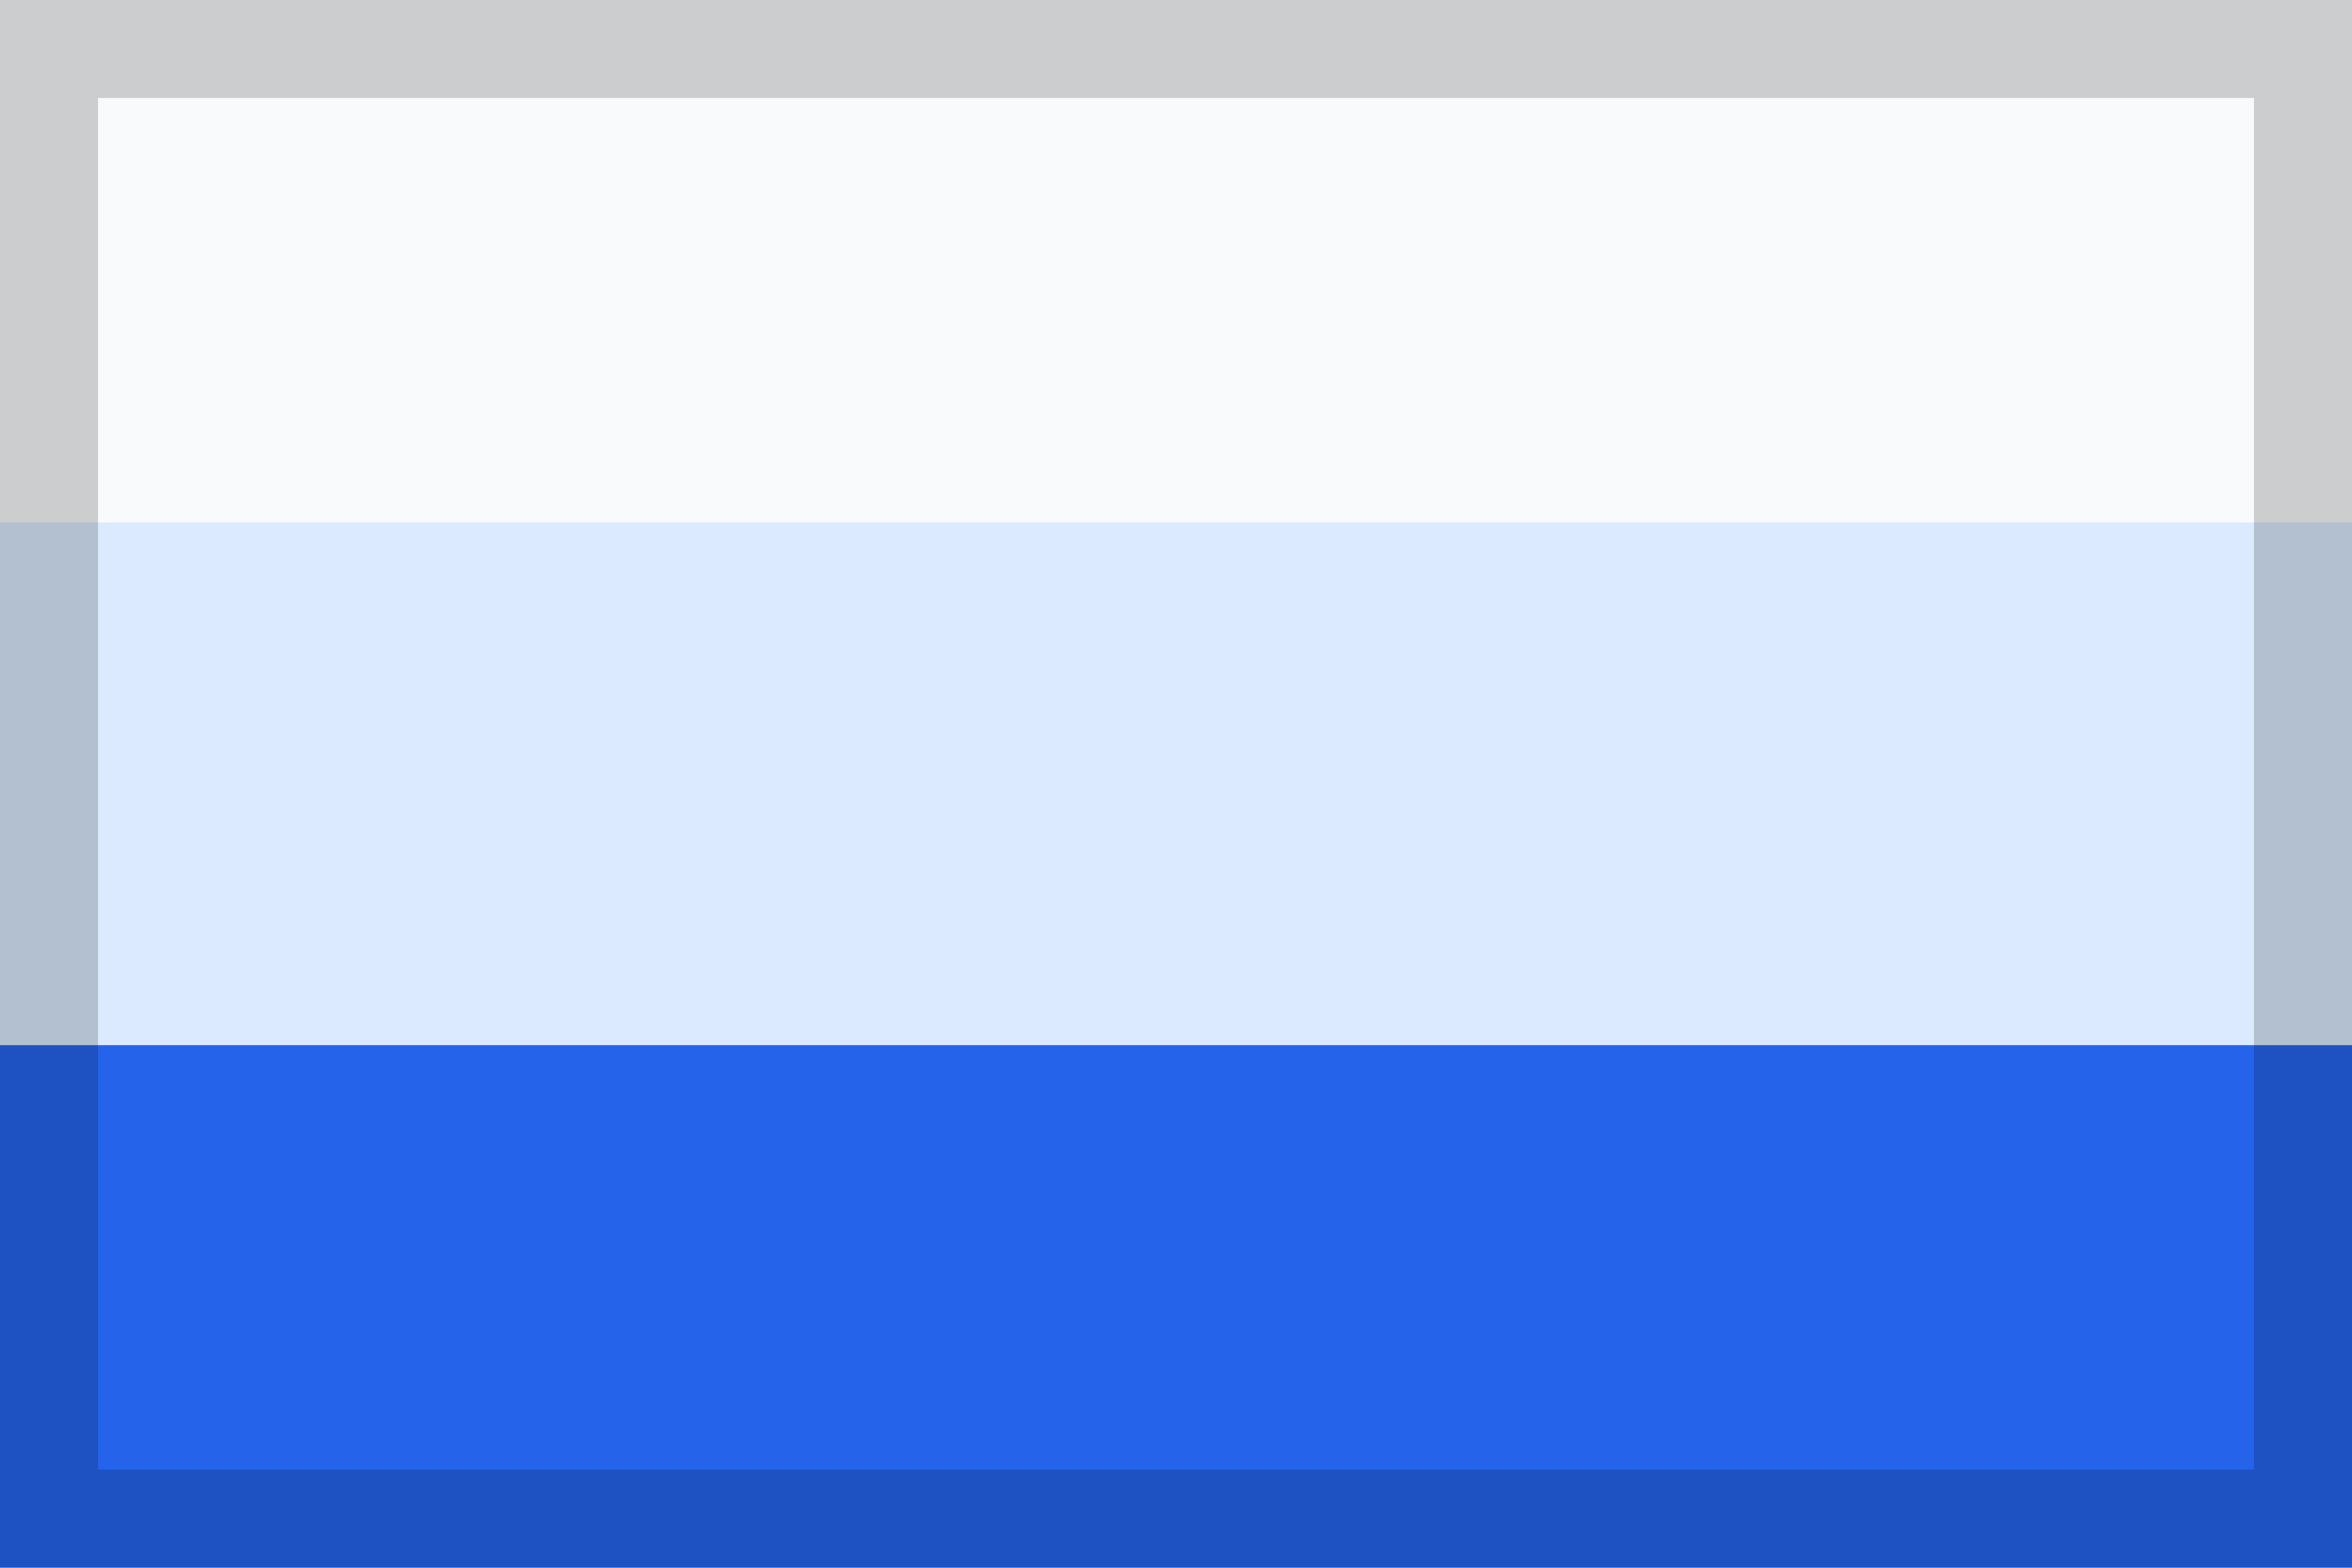
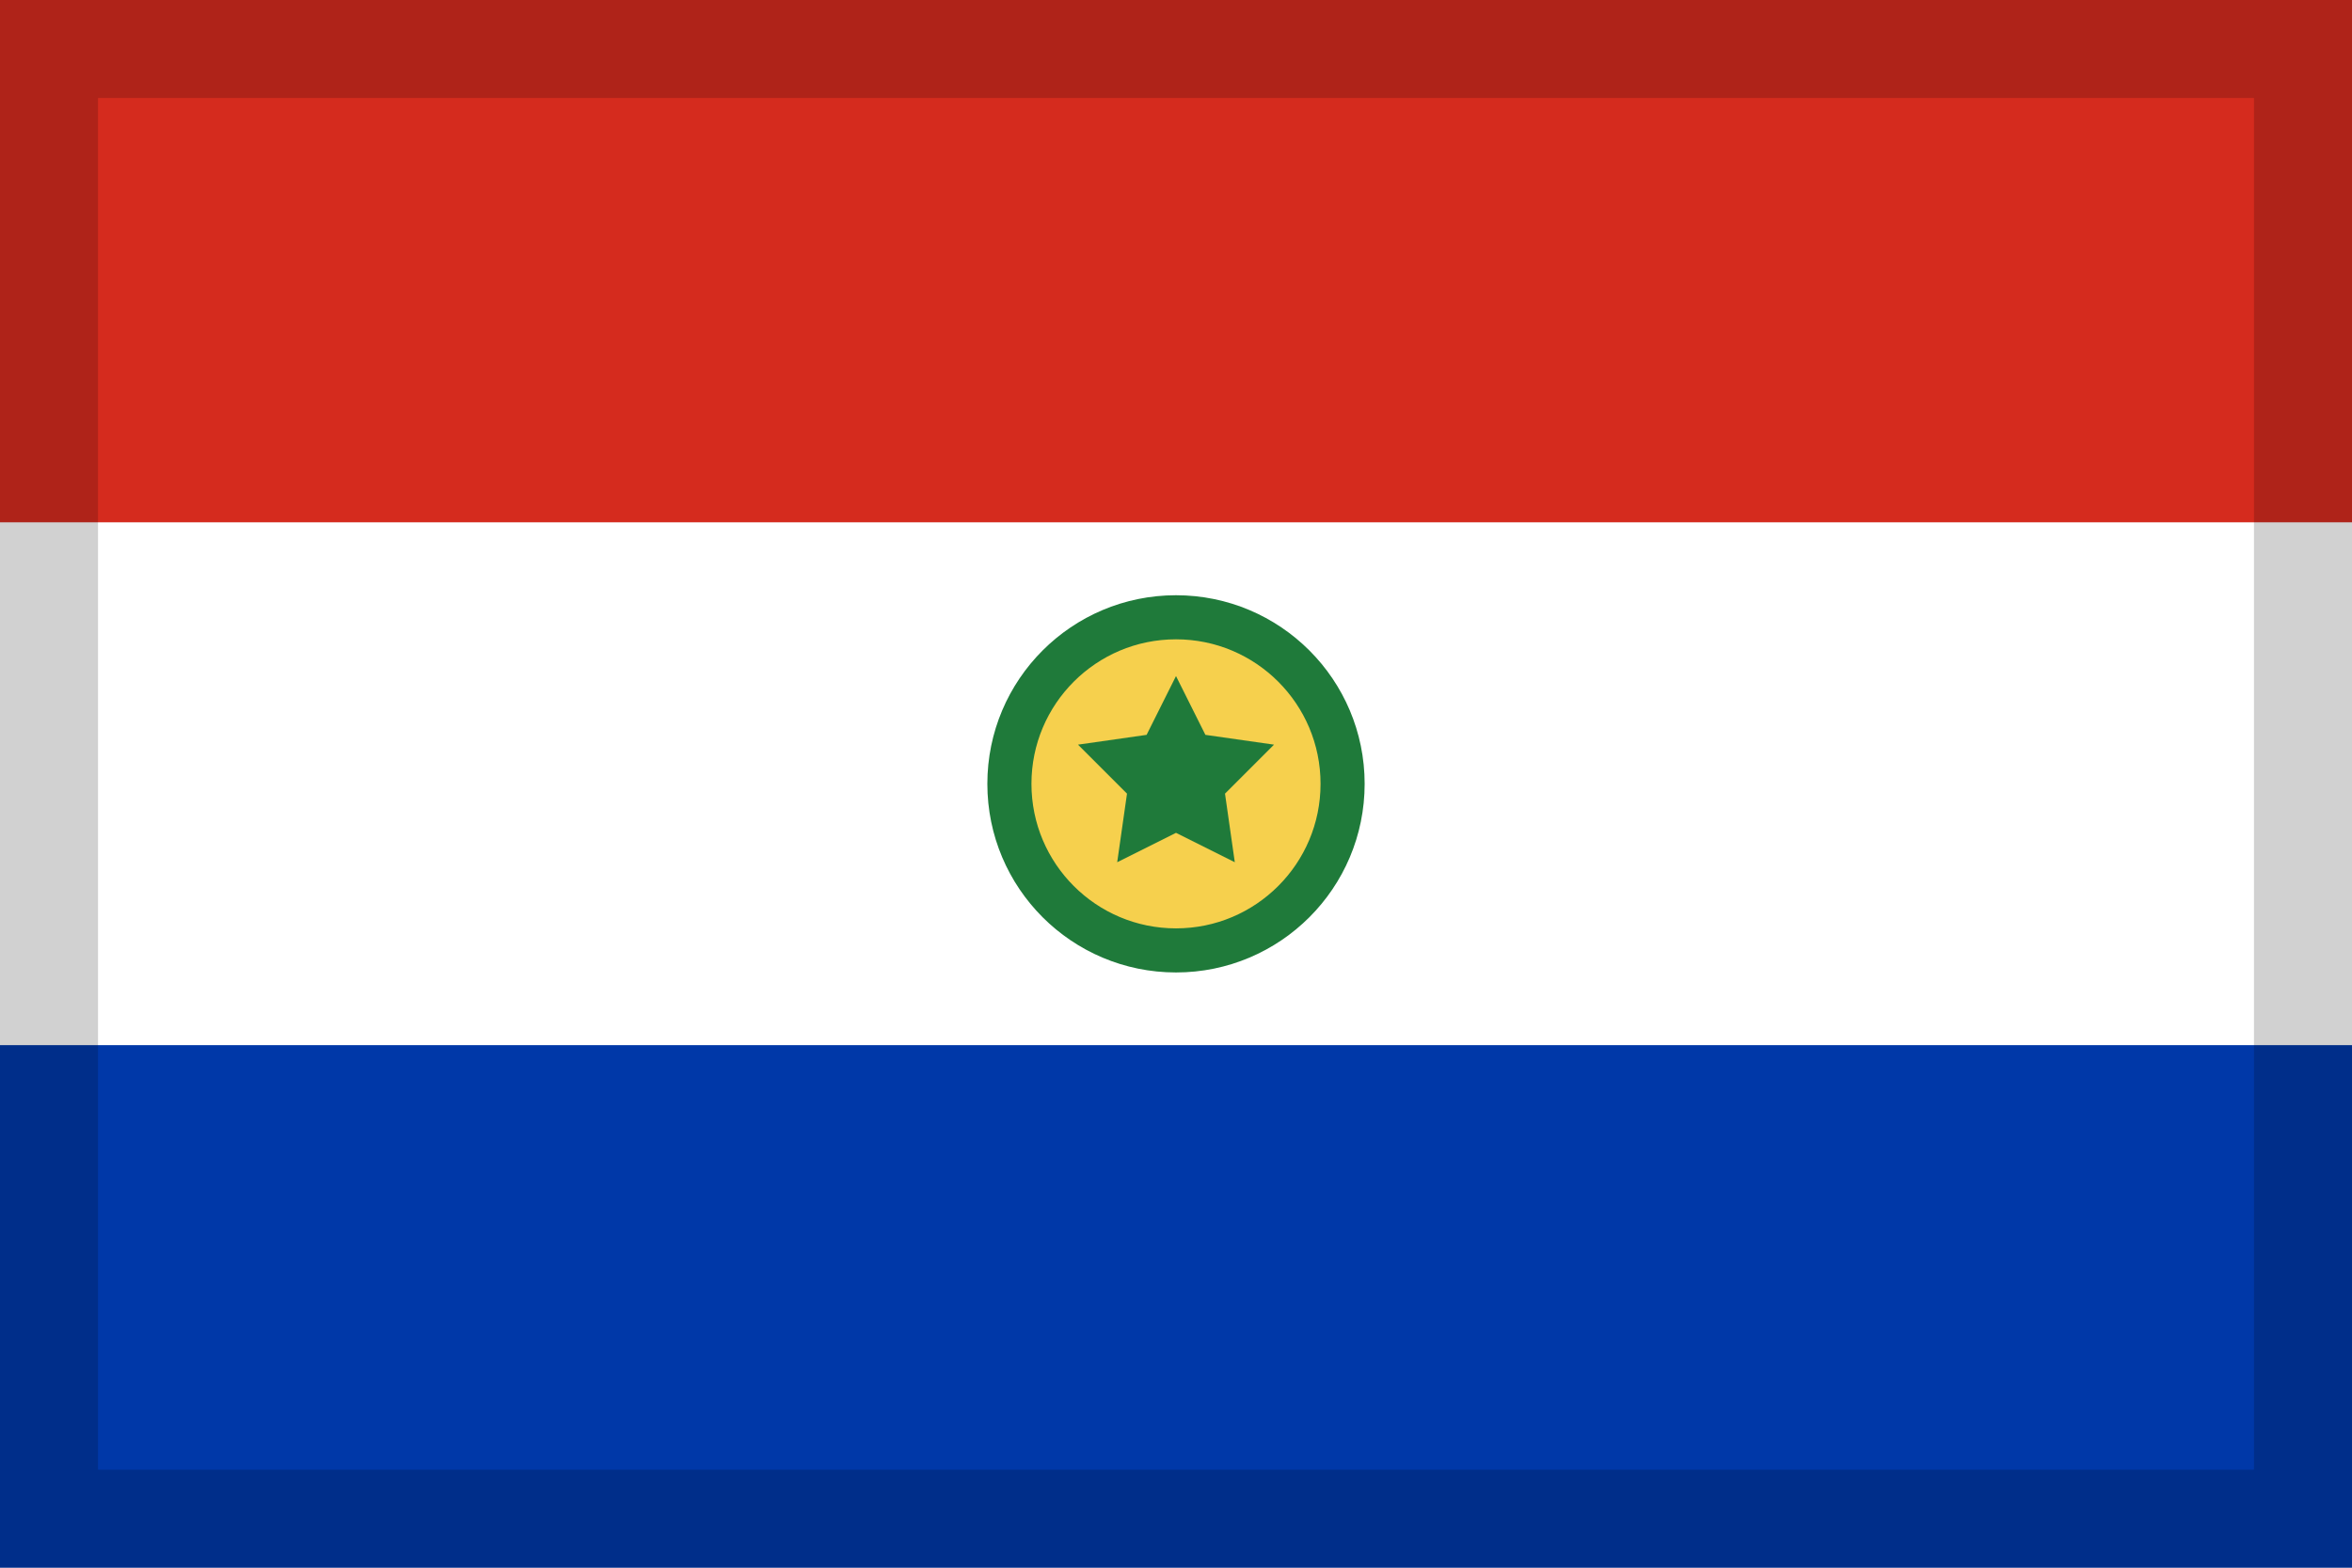
- <svg xmlns="http://www.w3.org/2000/svg" viewBox="0 0 24 16" role="img" aria-label="PY flag">
-   <rect width="24" height="16" fill="#f8fafc" />
-   <rect y="5.333" width="24" height="5.334" fill="#dbeafe" />
-   <rect y="10.667" width="24" height="5.333" fill="#2563eb" />
+ <svg xmlns="http://www.w3.org/2000/svg" viewBox="0 0 24 16" role="img" aria-label="Paraguay flag">
+   <rect width="24" height="5.333" fill="#d52b1e" />
+   <rect y="5.333" width="24" height="5.334" fill="#fff" />
+   <rect y="10.667" width="24" height="5.333" fill="#0038a8" />
+   <circle cx="12" cy="8" r="1.7" fill="#f6d04d" stroke="#1f7a3a" stroke-width=".45" />
+   <path d="m12 6.9.3.6.7.1-.5.5.1.7-.6-.3-.6.3.1-.7-.5-.5.7-.1z" fill="#1f7a3a" />
  <rect x=".5" y=".5" width="23" height="15" fill="none" stroke="rgba(0,0,0,.18)" />
</svg>
